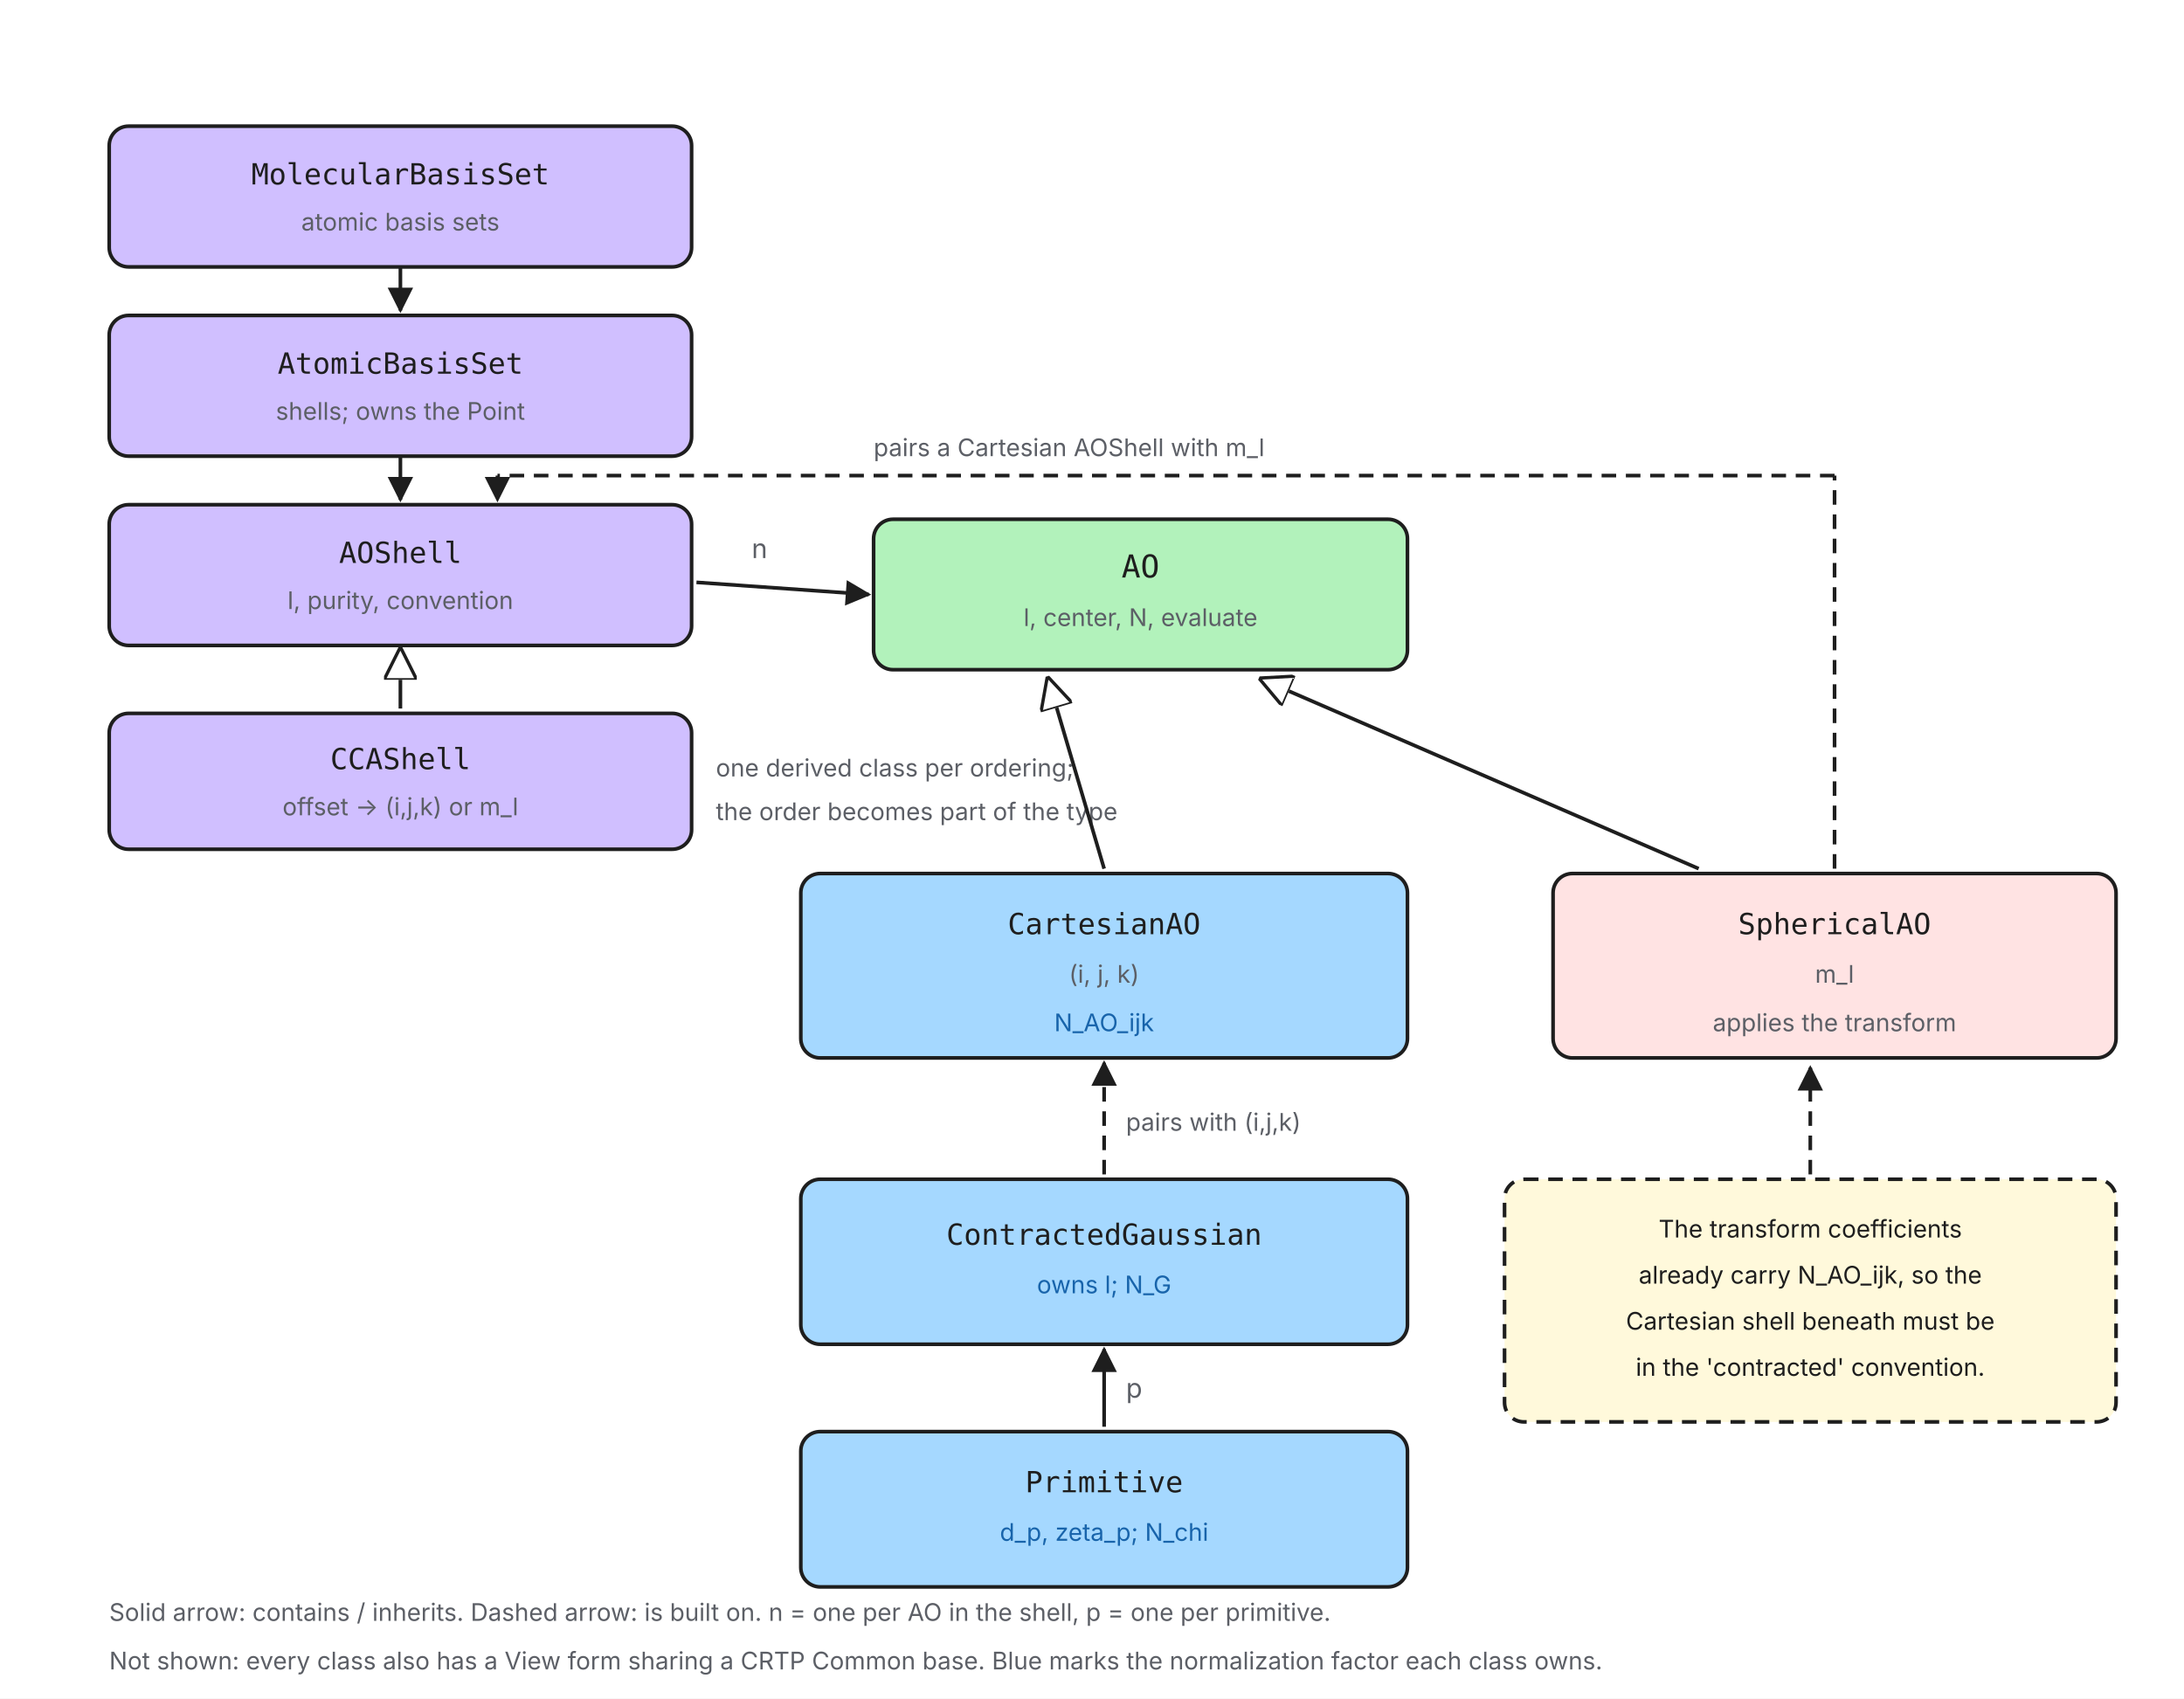
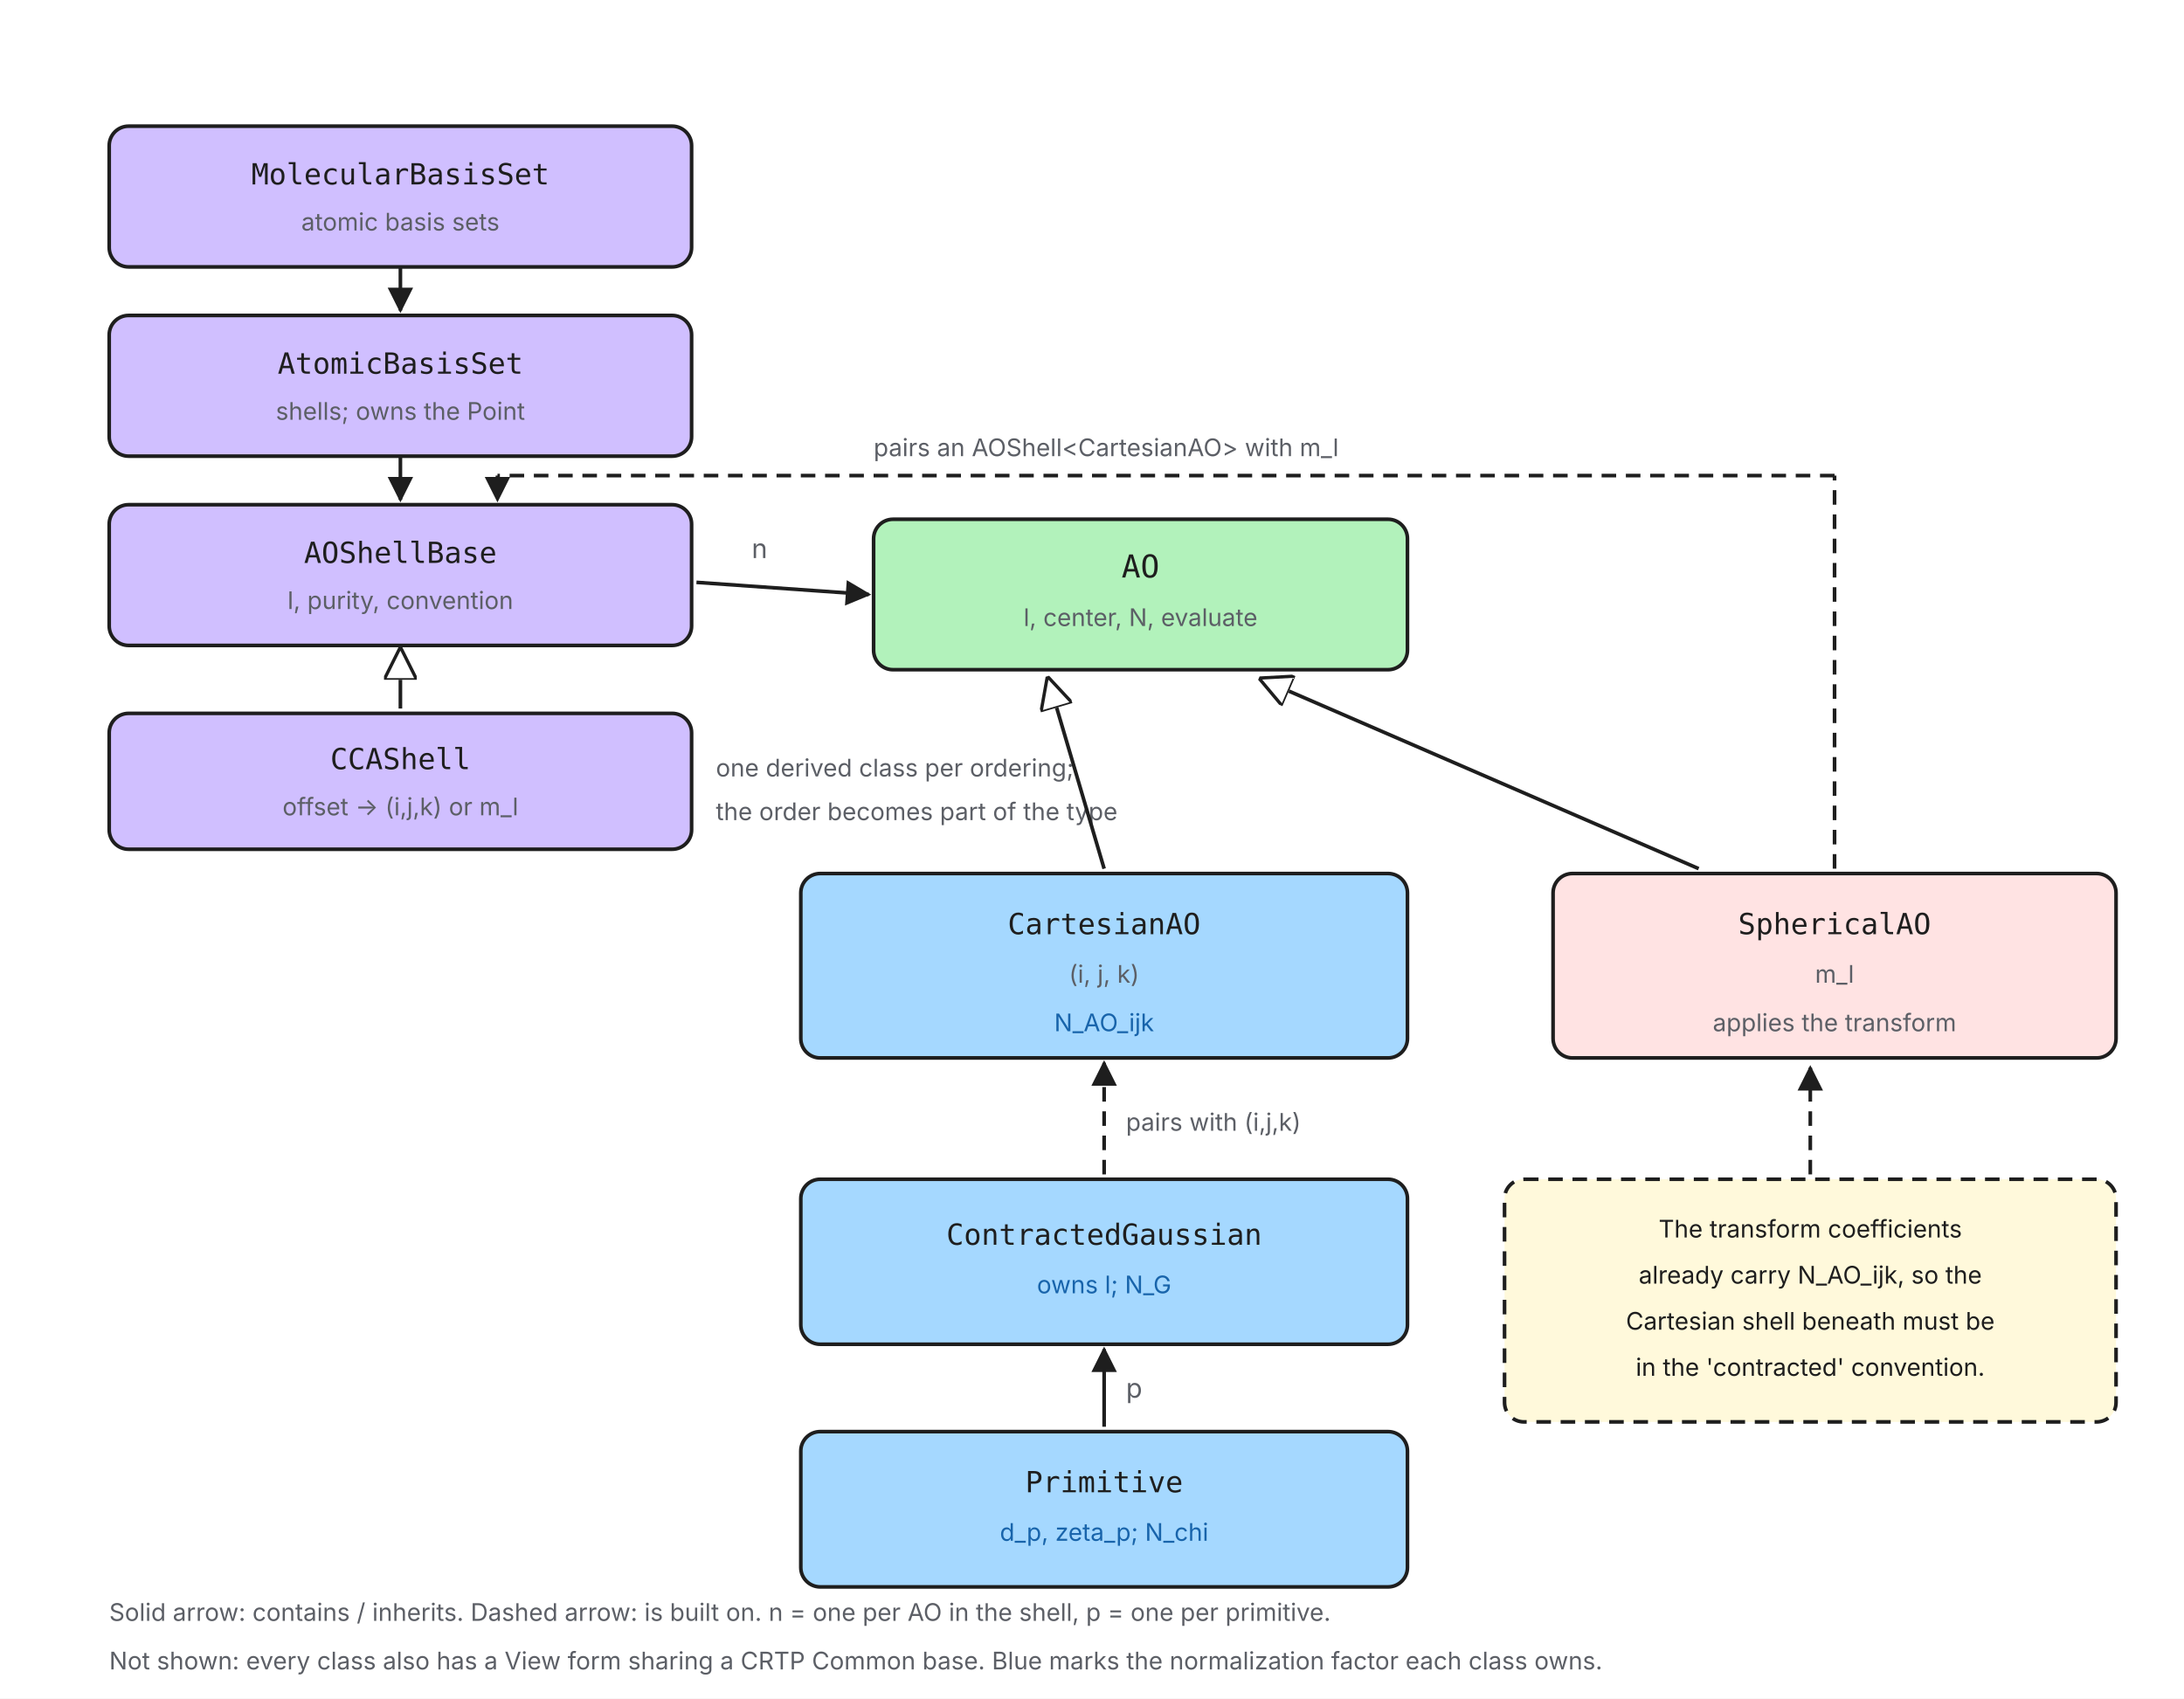
<svg xmlns="http://www.w3.org/2000/svg" width="900" height="700" viewBox="0 0 900 700" role="img" aria-label="Classes comprising the AO basis set component">
  <defs>
    <marker id="ah" viewBox="0 0 10 10" refX="9" refY="5" markerWidth="7" markerHeight="7" orient="auto-start-reverse">
      <path d="M 0 0 L 10 5 L 0 10 z" fill="#1e1e1e" />
    </marker>
    <marker id="ahh" viewBox="0 0 10 10" refX="9" refY="5" markerWidth="9" markerHeight="9" orient="auto-start-reverse">
      <path d="M 0 0 L 10 5 L 0 10 z" fill="#ffffff" stroke="#1e1e1e" stroke-width="1" />
    </marker>
  </defs>
  <rect width="900" height="700" fill="#ffffff" />
  <rect x="45" y="52" width="240" height="58" rx="8" fill="#d0bfff" stroke="#1e1e1e" stroke-width="1.5" />
  <text x="165" y="76" text-anchor="middle" font-family="ui-monospace, SFMono-Regular, Menlo, monospace" font-size="12" fill="#1e1e1e">
    <tspan x="165" dy="0">MolecularBasisSet</tspan>
  </text>
  <text x="165" y="95" text-anchor="middle" font-family="system-ui, -apple-system, Segoe UI, sans-serif" font-size="10" fill="#5c5f66">
    <tspan x="165" dy="0">atomic basis sets</tspan>
  </text>
  <rect x="45" y="130" width="240" height="58" rx="8" fill="#d0bfff" stroke="#1e1e1e" stroke-width="1.5" />
  <text x="165" y="154" text-anchor="middle" font-family="ui-monospace, SFMono-Regular, Menlo, monospace" font-size="12" fill="#1e1e1e">
    <tspan x="165" dy="0">AtomicBasisSet</tspan>
  </text>
  <text x="165" y="173" text-anchor="middle" font-family="system-ui, -apple-system, Segoe UI, sans-serif" font-size="10" fill="#5c5f66">
    <tspan x="165" dy="0">shells; owns the Point</tspan>
  </text>
  <rect x="45" y="208" width="240" height="58" rx="8" fill="#d0bfff" stroke="#1e1e1e" stroke-width="1.5" />
  <text x="165" y="232" text-anchor="middle" font-family="ui-monospace, SFMono-Regular, Menlo, monospace" font-size="12" fill="#1e1e1e">
-     <tspan x="165" dy="0">AOShell</tspan>
+     <tspan x="165" dy="0">AOShellBase</tspan>
  </text>
  <text x="165" y="251" text-anchor="middle" font-family="system-ui, -apple-system, Segoe UI, sans-serif" font-size="10" fill="#5c5f66">
    <tspan x="165" dy="0">l, purity, convention</tspan>
  </text>
  <line x1="165" y1="110" x2="165" y2="128" stroke="#1e1e1e" stroke-width="1.5" marker-end="url(#ah)" />
  <line x1="165" y1="188" x2="165" y2="206" stroke="#1e1e1e" stroke-width="1.5" marker-end="url(#ah)" />
  <rect x="45" y="294" width="240" height="56" rx="8" fill="#d0bfff" stroke="#1e1e1e" stroke-width="1.5" />
  <text x="165" y="317" text-anchor="middle" font-family="ui-monospace, SFMono-Regular, Menlo, monospace" font-size="12" fill="#1e1e1e">
    <tspan x="165" dy="0">CCAShell</tspan>
  </text>
  <text x="165" y="336" text-anchor="middle" font-family="system-ui, -apple-system, Segoe UI, sans-serif" font-size="10" fill="#5c5f66">
    <tspan x="165" dy="0">offset -&gt; (i,j,k) or m_l</tspan>
  </text>
  <line x1="165" y1="292" x2="165" y2="268" stroke="#1e1e1e" stroke-width="1.5" marker-end="url(#ahh)" />
  <text x="295" y="320" text-anchor="start" font-family="system-ui, -apple-system, Segoe UI, sans-serif" font-size="10" fill="#5c5f66">
    <tspan x="295" dy="0">one derived class per ordering;</tspan>
  </text>
  <text x="295" y="338" text-anchor="start" font-family="system-ui, -apple-system, Segoe UI, sans-serif" font-size="10" fill="#5c5f66">
    <tspan x="295" dy="0">the order becomes part of the type</tspan>
  </text>
  <rect x="360" y="214" width="220" height="62" rx="8" fill="#b2f2bb" stroke="#1e1e1e" stroke-width="1.5" />
  <text x="470" y="238" text-anchor="middle" font-family="ui-monospace, SFMono-Regular, Menlo, monospace" font-size="13" fill="#1e1e1e">
    <tspan x="470" dy="0">AO</tspan>
  </text>
  <text x="470" y="258" text-anchor="middle" font-family="system-ui, -apple-system, Segoe UI, sans-serif" font-size="10" fill="#5c5f66">
    <tspan x="470" dy="0">l, center, N, evaluate</tspan>
  </text>
  <line x1="287" y1="240" x2="358" y2="245" stroke="#1e1e1e" stroke-width="1.5" marker-end="url(#ah)" />
  <text x="313" y="230" text-anchor="middle" font-family="system-ui, -apple-system, Segoe UI, sans-serif" font-size="11" fill="#5c5f66">
    <tspan x="313" dy="0">n</tspan>
  </text>
  <rect x="330" y="360" width="250" height="76" rx="8" fill="#a5d8ff" stroke="#1e1e1e" stroke-width="1.5" />
  <text x="455" y="385" text-anchor="middle" font-family="ui-monospace, SFMono-Regular, Menlo, monospace" font-size="12" fill="#1e1e1e">
    <tspan x="455" dy="0">CartesianAO</tspan>
  </text>
  <text x="455" y="405" text-anchor="middle" font-family="system-ui, -apple-system, Segoe UI, sans-serif" font-size="10" fill="#5c5f66">
    <tspan x="455" dy="0">(i, j, k)</tspan>
  </text>
  <text x="455" y="425" text-anchor="middle" font-family="system-ui, -apple-system, Segoe UI, sans-serif" font-size="10" fill="#1864ab">
    <tspan x="455" dy="0">N_AO_ijk</tspan>
  </text>
  <rect x="640" y="360" width="232" height="76" rx="8" fill="#ffe3e3" stroke="#1e1e1e" stroke-width="1.5" />
  <text x="756" y="385" text-anchor="middle" font-family="ui-monospace, SFMono-Regular, Menlo, monospace" font-size="12" fill="#1e1e1e">
    <tspan x="756" dy="0">SphericalAO</tspan>
  </text>
  <text x="756" y="405" text-anchor="middle" font-family="system-ui, -apple-system, Segoe UI, sans-serif" font-size="10" fill="#5c5f66">
    <tspan x="756" dy="0">m_l</tspan>
  </text>
  <text x="756" y="425" text-anchor="middle" font-family="system-ui, -apple-system, Segoe UI, sans-serif" font-size="10" fill="#5c5f66">
    <tspan x="756" dy="0">applies the transform</tspan>
  </text>
  <line x1="455" y1="358" x2="432" y2="280" stroke="#1e1e1e" stroke-width="1.5" marker-end="url(#ahh)" />
  <line x1="700" y1="358" x2="520" y2="280" stroke="#1e1e1e" stroke-width="1.5" marker-end="url(#ahh)" />
  <rect x="330" y="486" width="250" height="68" rx="8" fill="#a5d8ff" stroke="#1e1e1e" stroke-width="1.5" />
  <text x="455" y="513" text-anchor="middle" font-family="ui-monospace, SFMono-Regular, Menlo, monospace" font-size="12" fill="#1e1e1e">
    <tspan x="455" dy="0">ContractedGaussian</tspan>
  </text>
  <text x="455" y="533" text-anchor="middle" font-family="system-ui, -apple-system, Segoe UI, sans-serif" font-size="10" fill="#1864ab">
    <tspan x="455" dy="0">owns l;  N_G</tspan>
  </text>
  <rect x="330" y="590" width="250" height="64" rx="8" fill="#a5d8ff" stroke="#1e1e1e" stroke-width="1.5" />
  <text x="455" y="615" text-anchor="middle" font-family="ui-monospace, SFMono-Regular, Menlo, monospace" font-size="12" fill="#1e1e1e">
    <tspan x="455" dy="0">Primitive</tspan>
  </text>
  <text x="455" y="635" text-anchor="middle" font-family="system-ui, -apple-system, Segoe UI, sans-serif" font-size="10" fill="#1864ab">
    <tspan x="455" dy="0">d_p, zeta_p;  N_chi</tspan>
  </text>
  <line x1="455" y1="588" x2="455" y2="556" stroke="#1e1e1e" stroke-width="1.5" marker-end="url(#ah)" />
  <text x="464" y="576" text-anchor="start" font-family="system-ui, -apple-system, Segoe UI, sans-serif" font-size="11" fill="#5c5f66">
    <tspan x="464" dy="0">p</tspan>
  </text>
  <line x1="455" y1="484" x2="455" y2="438" stroke="#1e1e1e" stroke-width="1.5" stroke-dasharray="6 4" marker-end="url(#ah)" />
  <text x="464" y="466" text-anchor="start" font-family="system-ui, -apple-system, Segoe UI, sans-serif" font-size="10" fill="#5c5f66">
    <tspan x="464" dy="0">pairs with (i,j,k)</tspan>
  </text>
  <line x1="756" y1="358" x2="756" y2="196" stroke="#1e1e1e" stroke-width="1.5" stroke-dasharray="6 4" />
  <line x1="756" y1="196" x2="205" y2="196" stroke="#1e1e1e" stroke-width="1.5" stroke-dasharray="6 4" />
  <line x1="205" y1="196" x2="205" y2="206" stroke="#1e1e1e" stroke-width="1.5" stroke-dasharray="6 4" marker-end="url(#ah)" />
  <text x="360" y="188" text-anchor="start" font-family="system-ui, -apple-system, Segoe UI, sans-serif" font-size="10" fill="#5c5f66">
-     <tspan x="360" dy="0">pairs a Cartesian AOShell with m_l</tspan>
+     <tspan x="360" dy="0">pairs an AOShell&lt;CartesianAO&gt; with m_l</tspan>
  </text>
  <rect x="620" y="486" width="252" height="100" rx="8" fill="#fff9db" stroke="#1e1e1e" stroke-width="1.5" stroke-dasharray="6 4" />
  <text x="746" y="510" text-anchor="middle" font-family="system-ui, -apple-system, Segoe UI, sans-serif" font-size="10" fill="#1e1e1e">
    <tspan x="746" dy="0">The transform coefficients</tspan>
  </text>
  <text x="746" y="529" text-anchor="middle" font-family="system-ui, -apple-system, Segoe UI, sans-serif" font-size="10" fill="#1e1e1e">
    <tspan x="746" dy="0">already carry N_AO_ijk, so the</tspan>
  </text>
  <text x="746" y="548" text-anchor="middle" font-family="system-ui, -apple-system, Segoe UI, sans-serif" font-size="10" fill="#1e1e1e">
    <tspan x="746" dy="0">Cartesian shell beneath must be</tspan>
  </text>
  <text x="746" y="567" text-anchor="middle" font-family="system-ui, -apple-system, Segoe UI, sans-serif" font-size="10" fill="#1e1e1e">
    <tspan x="746" dy="0">in the 'contracted' convention.</tspan>
  </text>
  <line x1="746" y1="484" x2="746" y2="440" stroke="#1e1e1e" stroke-width="1.5" stroke-dasharray="6 4" marker-end="url(#ah)" />
  <text x="45" y="668" text-anchor="start" font-family="system-ui, -apple-system, Segoe UI, sans-serif" font-size="10" fill="#5c5f66">
    <tspan x="45" dy="0">Solid arrow: contains / inherits.   Dashed arrow: is built on.   n = one per AO in the shell, p = one per primitive.</tspan>
  </text>
  <text x="45" y="688" text-anchor="start" font-family="system-ui, -apple-system, Segoe UI, sans-serif" font-size="10" fill="#5c5f66">
    <tspan x="45" dy="0">Not shown: every class also has a View form sharing a CRTP Common base. Blue marks the normalization factor each class owns.</tspan>
  </text>
</svg>
